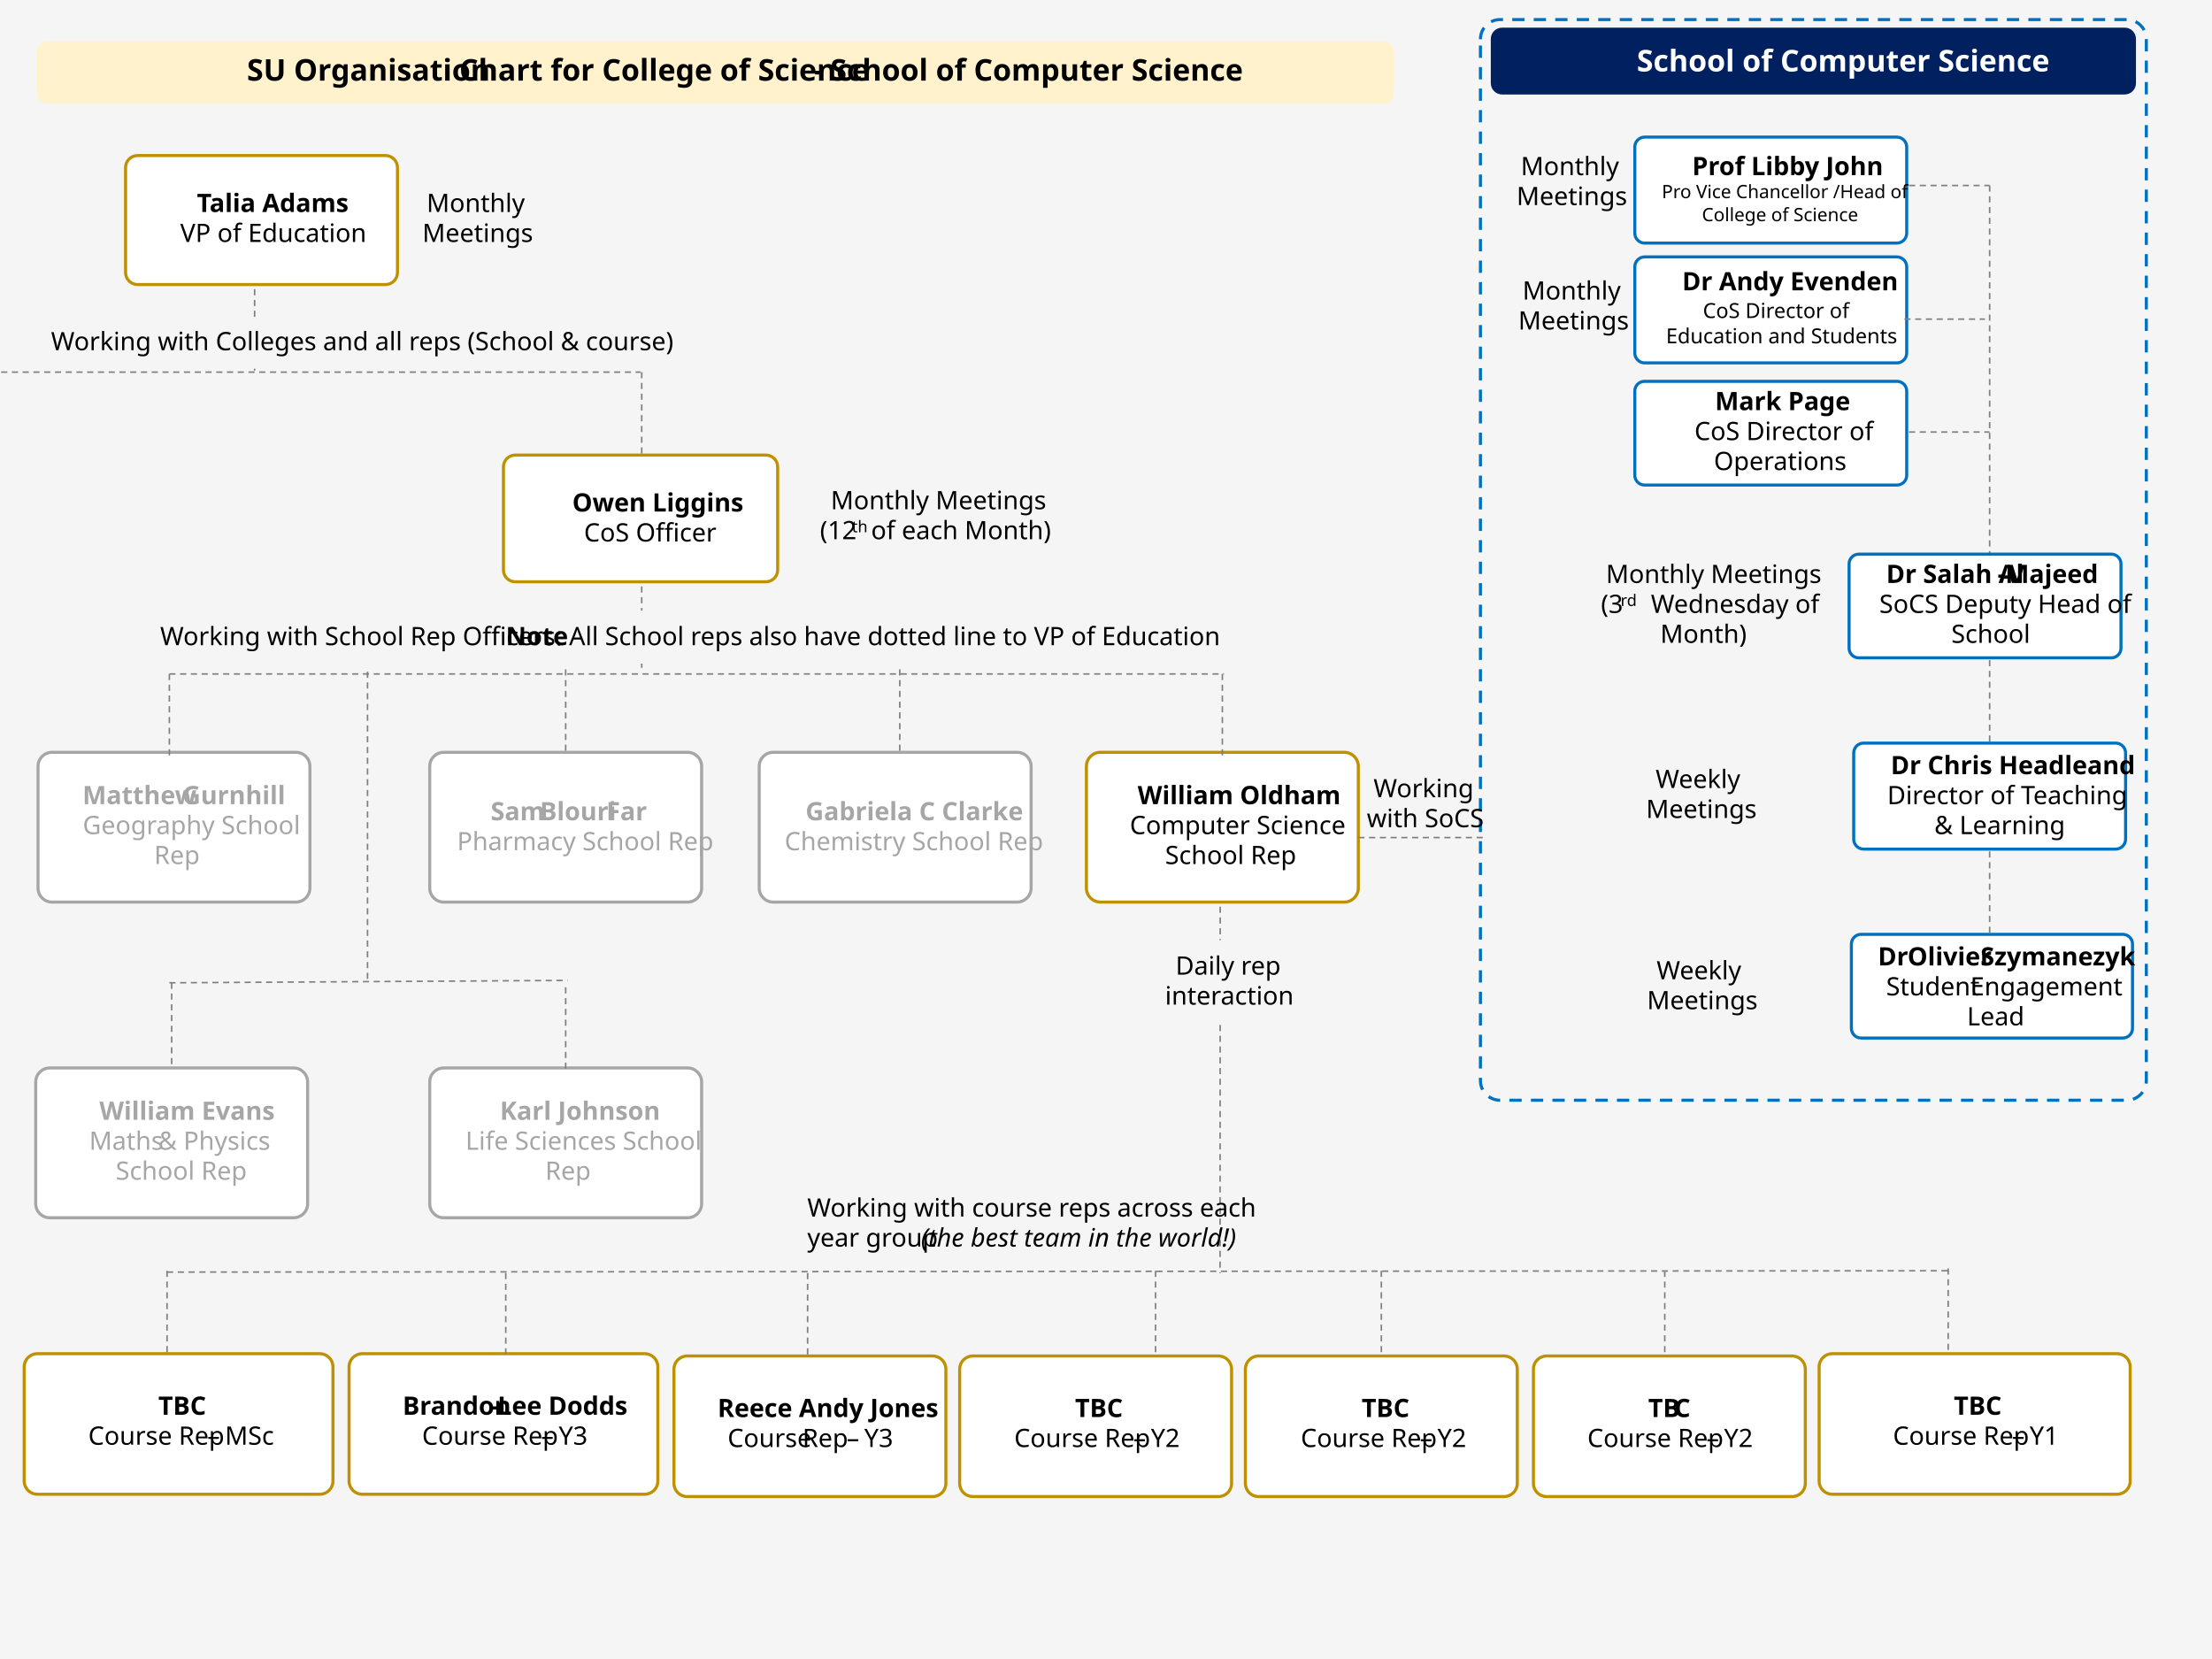
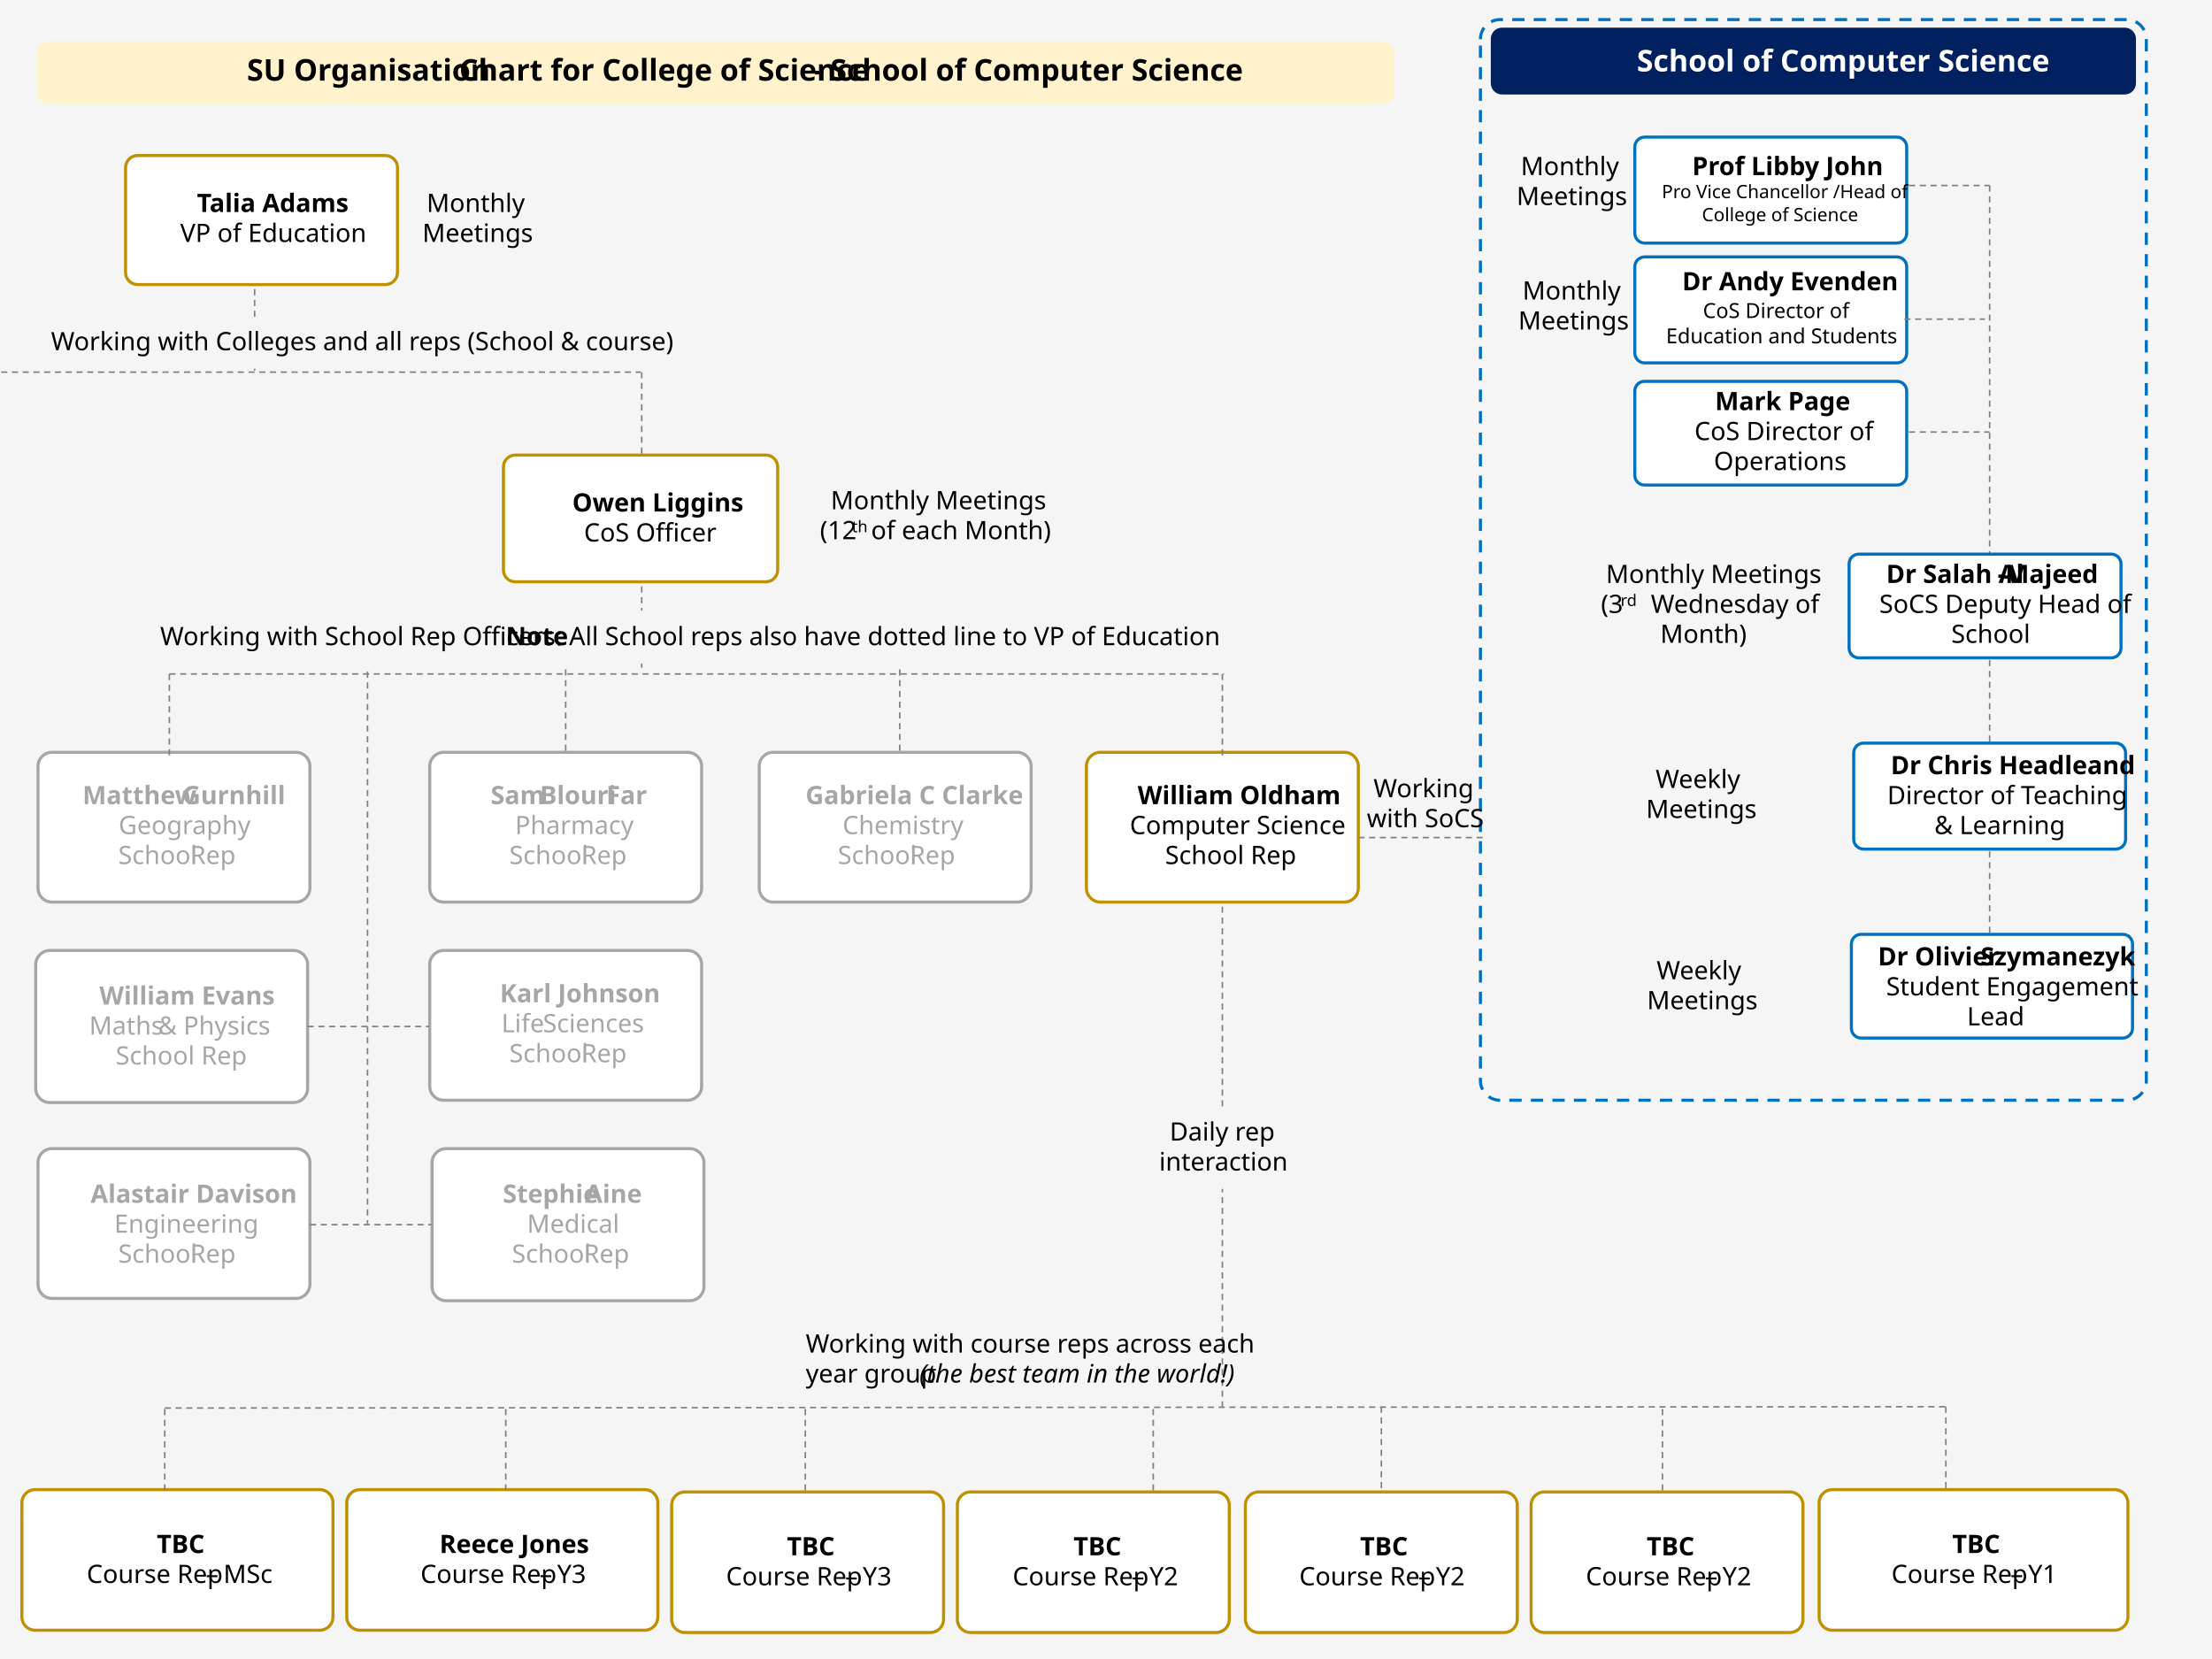
<svg xmlns="http://www.w3.org/2000/svg" width="960" height="720" overflow="hidden">
  <defs>
    <clipPath id="clip0">
      <rect x="0" y="0" width="960" height="720" />
    </clipPath>
  </defs>
  <g clip-path="url(#clip0)">
    <rect x="0" y="0" width="960" height="720" fill="#F5F5F5" />
    <path d="M54.5 72.736C54.5 69.844 56.844 67.5 59.736 67.5L167.264 67.5C170.156 67.5 172.5 69.844 172.5 72.736L172.5 118.264C172.5 121.156 170.156 123.5 167.264 123.5L59.736 123.5C56.844 123.5 54.5 121.156 54.5 118.264Z" stroke="#BF9000" stroke-width="1.333" stroke-miterlimit="8" fill="#FFFFFF" fill-rule="evenodd" />
-     <text font-family="Calibri,Calibri_MSFontService,sans-serif" font-weight="700" font-size="11" transform="translate(85.464 92)">Talia Adams<tspan font-weight="400" x="-7.247" y="13">VP of Education</tspan>
+     <text font-family="Calibri,Calibri_MSFontService,sans-serif" font-weight="700" font-size="11" transform="translate(85.464 92)">Talia Adams<tspan font-weight="400" font-size="11" x="-7.247" y="13">VP of Education</tspan>
    </text>
    <path d="M218.5 202.643C218.5 199.802 220.802 197.5 223.643 197.5L332.358 197.5C335.198 197.5 337.5 199.802 337.5 202.643L337.5 247.358C337.5 250.198 335.198 252.5 332.358 252.5L223.643 252.5C220.802 252.5 218.5 250.198 218.5 247.358Z" stroke="#BF9000" stroke-width="1.333" stroke-miterlimit="8" fill="#FFFFFF" fill-rule="evenodd" />
-     <text font-family="Calibri,Calibri_MSFontService,sans-serif" font-weight="700" font-size="11" transform="translate(248.35 222)">Owen Liggins<tspan font-weight="400" x="5.08" y="13">CoS Officer</tspan>
+     <text font-family="Calibri,Calibri_MSFontService,sans-serif" font-weight="700" font-size="11" transform="translate(248.35 222)">Owen Liggins<tspan font-weight="400" font-size="11" x="5.08" y="13">CoS Officer</tspan>
    </text>
    <path d="M471.5 332.578C471.5 329.221 474.221 326.5 477.577 326.5L583.423 326.5C586.779 326.5 589.5 329.221 589.5 332.578L589.5 385.423C589.5 388.779 586.779 391.5 583.423 391.5L477.577 391.5C474.221 391.5 471.5 388.779 471.5 385.423Z" stroke="#BF9000" stroke-width="1.333" stroke-miterlimit="8" fill="#FFFFFF" fill-rule="evenodd" />
-     <text font-family="Calibri,Calibri_MSFontService,sans-serif" font-weight="700" font-size="11" transform="translate(493.742 349)">William Oldham<tspan font-weight="400" x="-3.42" y="13">Computer Science  </tspan>
-       <tspan font-weight="400" x="11.913" y="26">School Rep</tspan>
+     <text font-family="Calibri,Calibri_MSFontService,sans-serif" font-weight="700" font-size="11" transform="translate(493.742 349)">William Oldham<tspan font-weight="400" font-size="11" x="-3.42" y="13">Computer Science  </tspan>
+       <tspan font-weight="400" font-size="11" x="11.913" y="26">School Rep</tspan>
    </text>
-     <path d="M292.5 594.204C292.5 591.054 295.054 588.5 298.204 588.5L404.797 588.5C407.947 588.5 410.5 591.054 410.5 594.204L410.5 643.797C410.5 646.947 407.947 649.5 404.797 649.5L298.204 649.5C295.054 649.5 292.5 646.947 292.5 643.797Z" stroke="#BF9000" stroke-width="1.333" stroke-miterlimit="8" fill="#FFFFFF" fill-rule="evenodd" />
-     <text font-family="Calibri,Calibri_MSFontService,sans-serif" font-weight="700" font-size="11" transform="translate(311.437 615)">Reece Andy Jones<tspan font-weight="400" x="4.333" y="13">Course </tspan>
-       <tspan font-weight="400" x="36.833" y="13">Rep </tspan>
-       <tspan font-weight="400" x="56" y="13">–</tspan>
-       <tspan font-weight="400" x="63.667" y="13">Y3</tspan>
+     <path d="M291.5 653.204C291.5 650.054 294.054 647.5 297.204 647.5L403.797 647.5C406.947 647.5 409.5 650.054 409.5 653.204L409.5 702.797C409.5 705.947 406.947 708.5 403.797 708.5L297.204 708.5C294.054 708.5 291.5 705.947 291.5 702.797Z" stroke="#BF9000" stroke-width="1.333" stroke-miterlimit="8" fill="#FFFFFF" fill-rule="evenodd" />
+     <text font-family="Calibri,Calibri_MSFontService,sans-serif" font-weight="700" font-size="11" transform="translate(341.517 675)">TBC<tspan font-weight="400" font-size="11" x="-26.413" y="13">Course Rep </tspan>
+       <tspan font-weight="400" font-size="11" x="25.253" y="13">–</tspan>
+       <tspan font-weight="400" font-size="11" x="32.92" y="13">Y3</tspan>
    </text>
-     <path d="M416.5 594.204C416.5 591.054 419.054 588.5 422.204 588.5L528.797 588.5C531.947 588.5 534.5 591.054 534.5 594.204L534.5 643.797C534.5 646.947 531.947 649.5 528.797 649.5L422.204 649.5C419.054 649.5 416.5 646.947 416.5 643.797Z" stroke="#BF9000" stroke-width="1.333" stroke-miterlimit="8" fill="#FFFFFF" fill-rule="evenodd" />
-     <text font-family="Calibri,Calibri_MSFontService,sans-serif" font-weight="700" font-size="11" transform="translate(466.562 615)">TBC<tspan font-weight="400" x="-26.413" y="13">Course Rep </tspan>
-       <tspan font-weight="400" x="25.253" y="13">–</tspan>
-       <tspan font-weight="400" x="32.92" y="13">Y2</tspan>
+     <path d="M415.5 653.204C415.5 650.054 418.054 647.5 421.204 647.5L527.797 647.5C530.947 647.5 533.5 650.054 533.5 653.204L533.5 702.797C533.5 705.947 530.947 708.5 527.797 708.5L421.204 708.5C418.054 708.5 415.5 705.947 415.5 702.797Z" stroke="#BF9000" stroke-width="1.333" stroke-miterlimit="8" fill="#FFFFFF" fill-rule="evenodd" />
+     <text font-family="Calibri,Calibri_MSFontService,sans-serif" font-weight="700" font-size="11" transform="translate(465.895 675)">TBC<tspan font-weight="400" font-size="11" x="-26.413" y="13">Course Rep </tspan>
+       <tspan font-weight="400" font-size="11" x="25.253" y="13">–</tspan>
+       <tspan font-weight="400" font-size="11" x="32.92" y="13">Y2</tspan>
    </text>
-     <path d="M540.5 594.204C540.5 591.054 543.054 588.5 546.204 588.5L652.797 588.5C655.947 588.5 658.5 591.054 658.5 594.204L658.5 643.797C658.5 646.947 655.947 649.5 652.797 649.5L546.204 649.5C543.054 649.5 540.5 646.947 540.5 643.797Z" stroke="#BF9000" stroke-width="1.333" stroke-miterlimit="8" fill="#FFFFFF" fill-rule="evenodd" />
-     <text font-family="Calibri,Calibri_MSFontService,sans-serif" font-weight="700" font-size="11" transform="translate(590.94 615)">TBC<tspan font-weight="400" x="-26.413" y="13">Course Rep </tspan>
-       <tspan font-weight="400" x="25.253" y="13">–</tspan>
-       <tspan font-weight="400" x="32.92" y="13">Y2</tspan>
+     <path d="M540.5 653.204C540.5 650.054 543.054 647.5 546.204 647.5L652.797 647.5C655.947 647.5 658.5 650.054 658.5 653.204L658.5 702.797C658.5 705.947 655.947 708.5 652.797 708.5L546.204 708.5C543.054 708.5 540.5 705.947 540.5 702.797Z" stroke="#BF9000" stroke-width="1.333" stroke-miterlimit="8" fill="#FFFFFF" fill-rule="evenodd" />
+     <text font-family="Calibri,Calibri_MSFontService,sans-serif" font-weight="700" font-size="11" transform="translate(590.273 675)">TBC<tspan font-weight="400" font-size="11" x="-26.413" y="13">Course Rep </tspan>
+       <tspan font-weight="400" font-size="11" x="25.253" y="13">–</tspan>
+       <tspan font-weight="400" font-size="11" x="32.92" y="13">Y2</tspan>
    </text>
-     <path d="M151.5 593.204C151.5 590.054 154.054 587.5 157.204 587.5L279.797 587.5C282.947 587.5 285.5 590.054 285.5 593.204L285.5 642.797C285.5 645.947 282.947 648.5 279.797 648.5L157.204 648.5C154.054 648.5 151.5 645.947 151.5 642.797Z" stroke="#BF9000" stroke-width="1.333" stroke-miterlimit="8" fill="#FFFFFF" fill-rule="evenodd" />
-     <text font-family="Calibri,Calibri_MSFontService,sans-serif" font-weight="700" font-size="11" transform="translate(174.734 614)">Brandon<tspan x="37.833" y="0">-</tspan>
-       <tspan x="41.167" y="0">Lee Dodds</tspan>
-       <tspan font-weight="400" x="8.413" y="13">Course Rep </tspan>
-       <tspan font-weight="400" x="60.08" y="13">–</tspan>
-       <tspan font-weight="400" x="67.747" y="13">Y3</tspan>
+     <path d="M150.5 652.204C150.5 649.054 153.054 646.5 156.204 646.5L279.797 646.5C282.946 646.5 285.5 649.054 285.5 652.204L285.5 701.797C285.5 704.946 282.946 707.5 279.797 707.5L156.204 707.5C153.054 707.5 150.5 704.946 150.5 701.797Z" stroke="#BF9000" stroke-width="1.333" stroke-miterlimit="8" fill="#FFFFFF" fill-rule="evenodd" />
+     <text font-family="Calibri,Calibri_MSFontService,sans-serif" font-weight="700" font-size="11" transform="translate(190.737 674)">Reece Jones<tspan font-weight="400" font-size="11" x="-8.253" y="13">Course Rep </tspan>
+       <tspan font-weight="400" font-size="11" x="43.413" y="13">–</tspan>
+       <tspan font-weight="400" font-size="11" x="51.08" y="13">Y3</tspan>
    </text>
-     <path d="M665.5 594.204C665.5 591.054 668.054 588.5 671.204 588.5L777.797 588.5C780.947 588.5 783.5 591.054 783.5 594.204L783.5 643.797C783.5 646.947 780.947 649.5 777.797 649.5L671.204 649.5C668.054 649.5 665.5 646.947 665.5 643.797Z" stroke="#BF9000" stroke-width="1.333" stroke-miterlimit="8" fill="#FFFFFF" fill-rule="evenodd" />
-     <text font-family="Calibri,Calibri_MSFontService,sans-serif" font-weight="700" font-size="11" transform="translate(715.318 615)">TB<tspan x="11.333" y="0">C</tspan>
-       <tspan font-weight="400" x="-26.413" y="13">Course Rep </tspan>
-       <tspan font-weight="400" x="25.253" y="13">–</tspan>
-       <tspan font-weight="400" x="32.92" y="13">Y2</tspan>
+     <path d="M664.5 653.204C664.5 650.054 667.054 647.5 670.204 647.5L776.797 647.5C779.947 647.5 782.5 650.054 782.5 653.204L782.5 702.797C782.5 705.947 779.947 708.5 776.797 708.5L670.204 708.5C667.054 708.5 664.5 705.947 664.5 702.797Z" stroke="#BF9000" stroke-width="1.333" stroke-miterlimit="8" fill="#FFFFFF" fill-rule="evenodd" />
+     <text font-family="Calibri,Calibri_MSFontService,sans-serif" font-weight="700" font-size="11" transform="translate(714.651 675)">TBC<tspan font-weight="400" font-size="11" x="-26.413" y="13">Course Rep </tspan>
+       <tspan font-weight="400" font-size="11" x="25.253" y="13">–</tspan>
+       <tspan font-weight="400" font-size="11" x="32.92" y="13">Y2</tspan>
    </text>
    <path d="M804.5 326.801C804.5 324.426 806.426 322.5 808.801 322.5L918.199 322.5C920.574 322.5 922.5 324.426 922.5 326.801L922.5 364.199C922.5 366.574 920.574 368.5 918.199 368.5L808.801 368.5C806.426 368.5 804.5 366.574 804.5 364.199Z" stroke="#0070C0" stroke-width="1.333" stroke-miterlimit="8" fill="#FFFFFF" fill-rule="evenodd" />
-     <text font-family="Calibri,Calibri_MSFontService,sans-serif" font-weight="700" font-size="11" transform="translate(820.562 336)">Dr Chris Headleand<tspan font-weight="400" x="-1.5" y="13">Director of Teaching </tspan>
-       <tspan font-weight="400" x="18.913" y="26">&amp; Learning</tspan>
+     <text font-family="Calibri,Calibri_MSFontService,sans-serif" font-weight="700" font-size="11" transform="translate(820.562 336)">Dr Chris Headleand<tspan font-weight="400" font-size="11" x="-1.5" y="13">Director of Teaching </tspan>
+       <tspan font-weight="400" font-size="11" x="18.913" y="26">&amp; Learning</tspan>
    </text>
    <path d="M803.5 409.707C803.5 407.384 805.384 405.5 807.707 405.5L921.293 405.5C923.616 405.5 925.5 407.384 925.5 409.707L925.5 446.293C925.5 448.616 923.616 450.5 921.293 450.5L807.707 450.5C805.384 450.5 803.5 448.616 803.5 446.293Z" stroke="#0070C0" stroke-width="1.333" stroke-miterlimit="8" fill="#FFFFFF" fill-rule="evenodd" />
-     <text font-family="Calibri,Calibri_MSFontService,sans-serif" font-weight="700" font-size="11" transform="translate(814.999 419)">Dr <tspan x="12.833" y="0">Olivier </tspan>
-       <tspan x="44.5" y="0">Szymanezyk</tspan>
-       <tspan font-weight="400" x="3.587" y="13">Student </tspan>
-       <tspan font-weight="400" x="40.087" y="13">Engagement </tspan>
-       <tspan font-weight="400" x="38.667" y="26">Lead</tspan>
+     <text font-family="Calibri,Calibri_MSFontService,sans-serif" font-weight="700" font-size="11" transform="translate(814.999 419)">Dr Olivier <tspan font-size="11" x="44.5" y="0">Szymanezyk</tspan>
+       <tspan font-weight="400" font-size="11" x="3.587" y="13">Student Engagement </tspan>
+       <tspan font-weight="400" font-size="11" x="38.667" y="26">Lead</tspan>
    </text>
    <path d="M642.5 17.023C642.5 12.316 646.316 8.5 651.023 8.5L922.978 8.5C927.684 8.5 931.5 12.316 931.5 17.023L931.5 468.978C931.5 473.684 927.684 477.5 922.978 477.5L651.023 477.5C646.316 477.5 642.5 473.684 642.5 468.978Z" stroke="#0070C0" stroke-width="1.333" stroke-miterlimit="8" stroke-dasharray="5.333 4" fill="none" fill-rule="evenodd" />
-     <path d="M0 0 773.554 0.585" stroke="#7F7F7F" stroke-width="0.667" stroke-miterlimit="8" stroke-dasharray="2.667 2" fill="none" fill-rule="evenodd" transform="matrix(1 0 0 -1 72.5001 552.085)" />
-     <path d="M0 0 0 37.241" stroke="#7F7F7F" stroke-width="0.667" stroke-miterlimit="8" stroke-dasharray="2.667 2" fill="none" fill-rule="evenodd" transform="matrix(-1 -8.74228e-08 -8.74228e-08 1 219.5 552.5)" />
-     <path d="M350.5 552.5 350.5 589.741" stroke="#7F7F7F" stroke-width="0.667" stroke-miterlimit="8" stroke-dasharray="2.667 2" fill="none" fill-rule="evenodd" />
-     <path d="M0 0 0.062 159.02" stroke="#7F7F7F" stroke-width="0.667" stroke-miterlimit="8" stroke-dasharray="2.667 2" fill="none" fill-rule="evenodd" transform="matrix(-1 -8.74228e-08 -8.74228e-08 1 529.562 393.5)" />
-     <path d="M722.5 551.5 722.5 588.741" stroke="#7F7F7F" stroke-width="0.667" stroke-miterlimit="8" stroke-dasharray="2.667 2" fill="none" fill-rule="evenodd" />
-     <path d="M845.5 550.5 845.5 587.741" stroke="#7F7F7F" stroke-width="0.667" stroke-miterlimit="8" stroke-dasharray="2.667 2" fill="none" fill-rule="evenodd" />
+     <path d="M0 0 773.554 0.585" stroke="#7F7F7F" stroke-width="0.667" stroke-miterlimit="8" stroke-dasharray="2.667 2" fill="none" fill-rule="evenodd" transform="matrix(1 0 0 -1 71.5001 611.085)" />
+     <path d="M0 0 0 37.241" stroke="#7F7F7F" stroke-width="0.667" stroke-miterlimit="8" stroke-dasharray="2.667 2" fill="none" fill-rule="evenodd" transform="matrix(-1 0 0 1 219.5 611.5)" />
+     <path d="M349.5 611.5 349.5 648.741" stroke="#7F7F7F" stroke-width="0.667" stroke-miterlimit="8" stroke-dasharray="2.667 2" fill="none" fill-rule="evenodd" />
+     <path d="M0 0 0 219.306" stroke="#7F7F7F" stroke-width="0.667" stroke-miterlimit="8" stroke-dasharray="2.667 2" fill="none" fill-rule="evenodd" transform="matrix(-1 0 0 1 530.5 393.5)" />
+     <path d="M721.5 611.5 721.5 648.741" stroke="#7F7F7F" stroke-width="0.667" stroke-miterlimit="8" stroke-dasharray="2.667 2" fill="none" fill-rule="evenodd" />
+     <path d="M844.5 610.5 844.5 647.741" stroke="#7F7F7F" stroke-width="0.667" stroke-miterlimit="8" stroke-dasharray="2.667 2" fill="none" fill-rule="evenodd" />
    <path d="M278.5 254.5 278.5 291.741" stroke="#7F7F7F" stroke-width="0.667" stroke-miterlimit="8" stroke-dasharray="2.667 2" fill="none" fill-rule="evenodd" />
    <path d="M73.5 292.5 531.225 292.5" stroke="#7F7F7F" stroke-width="0.667" stroke-miterlimit="8" stroke-dasharray="2.667 2" fill="none" fill-rule="evenodd" />
    <path d="M530.5 292.5 530.5 329.741" stroke="#7F7F7F" stroke-width="0.667" stroke-miterlimit="8" stroke-dasharray="2.667 2" fill="none" fill-rule="evenodd" />
    <path d="M863.5 286.5 863.5 323.741" stroke="#7F7F7F" stroke-width="0.667" stroke-miterlimit="8" stroke-dasharray="2.667 2" fill="none" fill-rule="evenodd" />
    <path d="M863.5 369.5 863.5 406.741" stroke="#7F7F7F" stroke-width="0.667" stroke-miterlimit="8" stroke-dasharray="2.667 2" fill="none" fill-rule="evenodd" />
    <path d="M0.5 161.5 278.017 161.5" stroke="#7F7F7F" stroke-width="0.667" stroke-miterlimit="8" stroke-dasharray="2.667 2" fill="none" fill-rule="evenodd" />
    <path d="M278.5 161.5 278.5 198.741" stroke="#7F7F7F" stroke-width="0.667" stroke-miterlimit="8" stroke-dasharray="2.667 2" fill="none" fill-rule="evenodd" />
    <path d="M110.5 125.5 110.5 162.741" stroke="#7F7F7F" stroke-width="0.667" stroke-miterlimit="8" stroke-dasharray="2.667 2" fill="none" fill-rule="evenodd" />
    <path d="M186.5 332.578C186.5 329.221 189.221 326.5 192.577 326.5L298.423 326.5C301.779 326.5 304.5 329.221 304.5 332.578L304.5 385.423C304.5 388.779 301.779 391.5 298.423 391.5L192.577 391.5C189.221 391.5 186.5 388.779 186.5 385.423Z" stroke="#A6A6A6" stroke-width="1.333" stroke-miterlimit="8" fill="#FFFFFF" fill-rule="evenodd" />
-     <text fill="#A6A6A6" font-family="Calibri,Calibri_MSFontService,sans-serif" font-weight="700" font-size="11" transform="translate(212.954 356)">Sam <tspan x="21.333" y="0">Blouri</tspan>
-       <tspan x="50.167" y="0">Far</tspan>
-       <tspan font-weight="400" x="-14.587" y="13">Pharmacy School Rep</tspan>
+     <text fill="#A6A6A6" font-family="Calibri,Calibri_MSFontService,sans-serif" font-weight="700" font-size="11" transform="translate(212.951 349)">Sam <tspan font-size="11" x="21.333" y="0">Blouri</tspan>
+       <tspan font-size="11" x="50.167" y="0">Far</tspan>
+       <tspan font-weight="400" font-size="11" x="10.58" y="13">Pharmacy </tspan>
+       <tspan font-weight="400" font-size="11" x="8.08" y="26">School </tspan>
+       <tspan font-weight="400" font-size="11" x="39.247" y="26">Rep</tspan>
    </text>
    <path d="M16.5 332.578C16.5 329.221 19.221 326.5 22.578 326.5L128.423 326.5C131.779 326.5 134.5 329.221 134.5 332.578L134.5 385.423C134.5 388.779 131.779 391.5 128.423 391.5L22.578 391.5C19.221 391.5 16.5 388.779 16.5 385.423Z" stroke="#A6A6A6" stroke-width="1.333" stroke-miterlimit="8" fill="#FFFFFF" fill-rule="evenodd" />
-     <text fill="#A6A6A6" font-family="Calibri,Calibri_MSFontService,sans-serif" font-weight="700" font-size="11" transform="translate(35.8108 349)">Matthew <tspan x="43.333" y="0">Gurnhill</tspan>
-       <tspan font-weight="400" x="0.087" y="13">Geography School </tspan>
-       <tspan font-weight="400" x="31.087" y="26">Rep</tspan>
+     <text fill="#A6A6A6" font-family="Calibri,Calibri_MSFontService,sans-serif" font-weight="700" font-size="11" transform="translate(35.8108 349)">Matthew <tspan font-size="11" x="43.333" y="0">Gurnhill</tspan>
+       <tspan font-weight="400" font-size="11" x="15.667" y="13">Geography </tspan>
+       <tspan font-weight="400" font-size="11" x="15.5" y="26">School </tspan>
+       <tspan font-weight="400" font-size="11" x="46.667" y="26">Rep</tspan>
    </text>
-     <path d="M186.5 469.578C186.5 466.221 189.221 463.5 192.577 463.5L298.423 463.5C301.779 463.5 304.5 466.221 304.5 469.578L304.5 522.423C304.5 525.779 301.779 528.5 298.423 528.5L192.577 528.5C189.221 528.5 186.5 525.779 186.5 522.423Z" stroke="#A6A6A6" stroke-width="1.333" stroke-miterlimit="8" fill="#FFFFFF" fill-rule="evenodd" />
-     <text fill="#A6A6A6" font-family="Calibri,Calibri_MSFontService,sans-serif" font-weight="700" font-size="11" transform="translate(216.954 486)">Karl Johnson<tspan font-weight="400" x="-14.92" y="13">Life Sciences School </tspan>
-       <tspan font-weight="400" x="19.667" y="26">Rep</tspan>
+     <path d="M186.5 418.578C186.5 415.221 189.221 412.5 192.577 412.5L298.423 412.5C301.779 412.5 304.5 415.221 304.5 418.578L304.5 471.423C304.5 474.779 301.779 477.5 298.423 477.5L192.577 477.5C189.221 477.5 186.5 474.779 186.5 471.423Z" stroke="#A6A6A6" stroke-width="1.333" stroke-miterlimit="8" fill="#FFFFFF" fill-rule="evenodd" />
+     <text fill="#A6A6A6" font-family="Calibri,Calibri_MSFontService,sans-serif" font-weight="700" font-size="11" transform="translate(216.951 435)">Karl Johnson<tspan font-weight="400" font-size="11" x="0.667" y="13">Life </tspan>
+       <tspan font-weight="400" font-size="11" x="18.667" y="13">Sciences</tspan>
+       <tspan font-weight="400" font-size="11" x="4.08" y="26">School </tspan>
+       <tspan font-weight="400" font-size="11" x="35.247" y="26">Rep</tspan>
    </text>
-     <path d="M15.5 469.578C15.5 466.221 18.221 463.5 21.578 463.5L127.423 463.5C130.779 463.5 133.5 466.221 133.5 469.578L133.5 522.423C133.5 525.779 130.779 528.5 127.423 528.5L21.578 528.5C18.221 528.5 15.5 525.779 15.5 522.423Z" stroke="#A6A6A6" stroke-width="1.333" stroke-miterlimit="8" fill="#FFFFFF" fill-rule="evenodd" />
-     <text fill="#A6A6A6" font-family="Calibri,Calibri_MSFontService,sans-serif" font-weight="700" font-size="11" transform="translate(43.1273 486)">William Evans<tspan font-weight="400" x="-4.42" y="13">Maths</tspan>
-       <tspan font-weight="400" x="25.58" y="13">&amp; Physics </tspan>
-       <tspan font-weight="400" x="7.08" y="26">School Rep</tspan>
+     <path d="M15.5 418.671C15.5 415.263 18.263 412.5 21.671 412.5L127.329 412.5C130.737 412.5 133.5 415.263 133.5 418.671L133.5 472.329C133.5 475.737 130.737 478.5 127.329 478.5L21.671 478.5C18.263 478.5 15.5 475.737 15.5 472.329Z" stroke="#A6A6A6" stroke-width="1.333" stroke-miterlimit="8" fill="#FFFFFF" fill-rule="evenodd" />
+     <text fill="#A6A6A6" font-family="Calibri,Calibri_MSFontService,sans-serif" font-weight="700" font-size="11" transform="translate(43.1273 436)">William Evans<tspan font-weight="400" font-size="11" x="-4.42" y="13">Maths</tspan>
+       <tspan font-weight="400" font-size="11" x="25.58" y="13">&amp; Physics </tspan>
+       <tspan font-weight="400" font-size="11" x="7.08" y="26">School Rep</tspan>
    </text>
    <path d="M329.5 332.578C329.5 329.221 332.221 326.5 335.577 326.5L441.423 326.5C444.779 326.5 447.5 329.221 447.5 332.578L447.5 385.423C447.5 388.779 444.779 391.5 441.423 391.5L335.577 391.5C332.221 391.5 329.5 388.779 329.5 385.423Z" stroke="#A6A6A6" stroke-width="1.333" stroke-miterlimit="8" fill="#FFFFFF" fill-rule="evenodd" />
-     <text fill="#A6A6A6" font-family="Calibri,Calibri_MSFontService,sans-serif" font-weight="700" font-size="11" transform="translate(349.583 356)">Gabriela C Clarke<tspan font-weight="400" x="-9.08" y="13">Chemistry School Rep</tspan>
+     <text fill="#A6A6A6" font-family="Calibri,Calibri_MSFontService,sans-serif" font-weight="700" font-size="11" transform="translate(349.586 349)">Gabriela C Clarke<tspan font-weight="400" font-size="11" x="16.087" y="13">Chemistry </tspan>
+       <tspan font-weight="400" font-size="11" x="14" y="26">School </tspan>
+       <tspan font-weight="400" font-size="11" x="45.167" y="26">Rep</tspan>
    </text>
    <path d="M245.5 290.5 245.5 327.741" stroke="#7F7F7F" stroke-width="0.667" stroke-miterlimit="8" stroke-dasharray="2.667 2" fill="none" fill-rule="evenodd" />
    <path d="M390.5 290.5 390.5 327.741" stroke="#7F7F7F" stroke-width="0.667" stroke-miterlimit="8" stroke-dasharray="2.667 2" fill="none" fill-rule="evenodd" />
    <path d="M73.5 292.5 73.5 329.741" stroke="#7F7F7F" stroke-width="0.667" stroke-miterlimit="8" stroke-dasharray="2.667 2" fill="none" fill-rule="evenodd" />
-     <path d="M159.5 291.5 159.5 426.329" stroke="#7F7F7F" stroke-width="0.667" stroke-miterlimit="8" stroke-dasharray="2.667 2" fill="none" fill-rule="evenodd" />
-     <path d="M0 0 172.828 1.031" stroke="#7F7F7F" stroke-width="0.667" stroke-miterlimit="8" stroke-dasharray="2.667 2" fill="none" fill-rule="evenodd" transform="matrix(1 0 0 -1 73.5001 426.531)" />
-     <path d="M74.5 426.5 74.5 463.741" stroke="#7F7F7F" stroke-width="0.667" stroke-miterlimit="8" stroke-dasharray="2.667 2" fill="none" fill-rule="evenodd" />
-     <path d="M245.5 428.5 245.5 465.741" stroke="#7F7F7F" stroke-width="0.667" stroke-miterlimit="8" stroke-dasharray="2.667 2" fill="none" fill-rule="evenodd" />
+     <path d="M159.5 291.5 159.5 531.176" stroke="#7F7F7F" stroke-width="0.667" stroke-miterlimit="8" stroke-dasharray="2.667 2" fill="none" fill-rule="evenodd" />
+     <path d="M0 0 52.758 0.001" stroke="#7F7F7F" stroke-width="0.667" stroke-miterlimit="8" stroke-dasharray="2.667 2" fill="none" fill-rule="evenodd" transform="matrix(1 0 0 -1 133.5 445.502)" />
    <path d="M647 16.885C647 14.187 649.187 12 651.885 12L922.115 12C924.813 12 927 14.187 927 16.885L927 36.115C927 38.813 924.813 41 922.115 41L651.885 41C649.187 41 647 38.813 647 36.115Z" fill="#002060" fill-rule="evenodd" />
    <text fill="#FFFFFF" font-family="Calibri,Calibri_MSFontService,sans-serif" font-weight="700" font-size="13" transform="translate(710.352 31)">School of Computer Science</text>
    <path d="M16 22.548C16 20.036 18.036 18 20.548 18L600.452 18C602.964 18 605 20.036 605 22.548L605 40.452C605 42.964 602.964 45 600.452 45L20.548 45C18.036 45 16 42.964 16 40.452Z" fill="#FFF2CC" fill-rule="evenodd" />
-     <text font-family="Calibri,Calibri_MSFontService,sans-serif" font-weight="700" font-size="13" transform="translate(107.149 35)">SU Organisation<tspan x="92.167" y="0">Chart for College of Science </tspan>
-       <tspan x="246.167" y="0">-</tspan>
-       <tspan x="253.167" y="0">School of Computer Science</tspan>
+     <text font-family="Calibri,Calibri_MSFontService,sans-serif" font-weight="700" font-size="13" transform="translate(107.149 35)">SU Organisation<tspan font-size="13" x="92.167" y="0">Chart for College of Science </tspan>
+       <tspan font-size="13" x="246.167" y="0">-</tspan>
+       <tspan font-size="13" x="253.167" y="0">School of Computer Science</tspan>
    </text>
    <path d="M589.5 363.5 644.128 363.5" stroke="#7F7F7F" stroke-width="0.667" stroke-miterlimit="8" stroke-dasharray="2.667 2" fill="none" fill-rule="evenodd" />
-     <text font-family="Calibri,Calibri_MSFontService,sans-serif" font-weight="400" font-size="11" transform="translate(596.101 346)">Working <tspan x="-2.913" y="13">with SoCS</tspan>
-       <tspan x="-245.736" y="182">Working with course reps across each </tspan>
-       <tspan x="-245.736" y="195">year group </tspan>
-       <tspan font-style="italic" x="-196.402" y="195">(the best team in the world!)</tspan>
+     <text font-family="Calibri,Calibri_MSFontService,sans-serif" font-weight="400" font-size="11" transform="translate(596.101 346)">Working <tspan font-size="11" x="-2.913" y="13">with SoCS</tspan>
+       <tspan font-size="11" x="-246.402" y="241">Working with course reps across each </tspan>
+       <tspan font-size="11" x="-246.402" y="254">year group </tspan>
+       <tspan font-style="italic" font-size="11" x="-197.069" y="254">(the best team in the world!)</tspan>
    </text>
    <rect x="60" y="265" width="435" height="23" fill="#F5F5F5" />
-     <text font-family="Calibri,Calibri_MSFontService,sans-serif" font-weight="400" font-size="11" transform="translate(69.5171 280)">Working with School Rep Officers. <tspan font-weight="700" x="150" y="0">Note</tspan>
-       <tspan x="171.667" y="0">: All School reps also have dotted line to VP of Education</tspan>
+     <text font-family="Calibri,Calibri_MSFontService,sans-serif" font-weight="400" font-size="11" transform="translate(69.5171 280)">Working with School Rep Officers. <tspan font-weight="700" font-size="11" x="150" y="0">Note</tspan>
+       <tspan font-size="11" x="171.667" y="0">: All School reps also have dotted line to VP of Education</tspan>
    </text>
    <rect x="13" y="138" width="250" height="22" fill="#F5F5F5" />
-     <text font-family="Calibri,Calibri_MSFontService,sans-serif" font-weight="400" font-size="11" transform="translate(22.1323 152)">Working with Colleges and all reps (School &amp; course)<tspan x="696.412" y="190">Weekly </tspan>
-       <tspan x="692.246" y="203">Meetings</tspan>
-       <tspan x="674.834" y="101">Monthly Meetings </tspan>
-       <tspan x="672.668" y="114">(3</tspan>
+     <text font-family="Calibri,Calibri_MSFontService,sans-serif" font-weight="400" font-size="11" transform="translate(22.1323 152)">Working with Colleges and all reps (School &amp; course)<tspan font-size="11" x="696.412" y="190">Weekly </tspan>
+       <tspan font-size="11" x="692.246" y="203">Meetings</tspan>
+       <tspan font-size="11" x="674.834" y="101">Monthly Meetings </tspan>
+       <tspan font-size="11" x="672.668" y="114">(3</tspan>
      <tspan font-size="7" x="681.168" y="111">rd</tspan>
-       <tspan x="694.334" y="114">Wednesday of </tspan>
-       <tspan x="698.421" y="127">Month)</tspan>
-       <tspan x="338.397" y="69">Monthly Meetings </tspan>
-       <tspan x="333.73" y="82">(12</tspan>
+       <tspan font-size="11" x="694.334" y="114">Wednesday of </tspan>
+       <tspan font-size="11" x="698.421" y="127">Month)</tspan>
+       <tspan font-size="11" x="338.397" y="69">Monthly Meetings </tspan>
+       <tspan font-size="11" x="333.73" y="82">(12</tspan>
      <tspan font-size="7" x="347.563" y="79">th</tspan>
-       <tspan x="355.897" y="82">of each Month)</tspan>
+       <tspan font-size="11" x="355.897" y="82">of each Month)</tspan>
    </text>
-     <rect x="488" y="408" width="83" height="35" fill="#F5F5F5" />
-     <text font-family="Calibri,Calibri_MSFontService,sans-serif" font-weight="400" font-size="11" transform="translate(510.198 423)">Daily rep <tspan x="-4.58" y="13">interaction </tspan>
+     <rect x="485" y="481" width="84" height="35" fill="#F5F5F5" />
+     <text font-family="Calibri,Calibri_MSFontService,sans-serif" font-weight="400" font-size="11" transform="translate(507.63 495)">Daily rep <tspan font-size="11" x="-4.58" y="13">interaction </tspan>
    </text>
    <path d="M863.5 80.5 863.5 240.952" stroke="#7F7F7F" stroke-width="0.667" stroke-miterlimit="8" stroke-dasharray="2.667 2" fill="none" fill-rule="evenodd" />
    <path d="M709.5 63.801C709.5 61.426 711.426 59.5 713.801 59.5L823.199 59.5C825.574 59.5 827.5 61.426 827.5 63.801L827.5 101.199C827.5 103.574 825.574 105.5 823.199 105.5L713.801 105.5C711.426 105.5 709.5 103.574 709.5 101.199Z" stroke="#0070C0" stroke-width="1.333" stroke-miterlimit="8" fill="#FFFFFF" fill-rule="evenodd" />
    <text font-family="Calibri,Calibri_MSFontService,sans-serif" font-weight="700" font-size="11" transform="translate(734.378 76)">Prof Libby John<tspan font-weight="400" font-size="8" x="-13.167" y="10">Pro Vice Chancellor /Head of </tspan>
      <tspan font-weight="400" font-size="8" x="4.253" y="20">College of Science</tspan>
    </text>
    <path d="M828.5 80.5 863.464 80.5" stroke="#7F7F7F" stroke-width="0.667" stroke-miterlimit="8" stroke-dasharray="2.667 2" fill="none" fill-rule="evenodd" />
-     <text font-family="Calibri,Calibri_MSFontService,sans-serif" font-weight="400" font-size="11" transform="translate(660.01 76)">Monthly <tspan x="-1.833" y="13">Meetings</tspan>
+     <text font-family="Calibri,Calibri_MSFontService,sans-serif" font-weight="400" font-size="11" transform="translate(660.01 76)">Monthly <tspan font-size="11" x="-1.833" y="13">Meetings</tspan>
    </text>
    <path d="M709.5 115.801C709.5 113.426 711.426 111.5 713.801 111.5L823.199 111.5C825.574 111.5 827.5 113.426 827.5 115.801L827.5 153.199C827.5 155.574 825.574 157.5 823.199 157.5L713.801 157.5C711.426 157.5 709.5 155.574 709.5 153.199Z" stroke="#0070C0" stroke-width="1.333" stroke-miterlimit="8" fill="#FFFFFF" fill-rule="evenodd" />
    <text font-family="Calibri,Calibri_MSFontService,sans-serif" font-weight="700" font-size="11" transform="translate(730.045 126)">Dr Andy Evenden<tspan font-weight="400" font-size="9" x="9" y="12">CoS Director of </tspan>
      <tspan font-weight="400" font-size="9" x="-7" y="23">Education and Students</tspan>
    </text>
    <path d="M709.5 169.707C709.5 167.384 711.384 165.5 713.707 165.5L823.293 165.5C825.616 165.5 827.5 167.384 827.5 169.707L827.5 206.293C827.5 208.616 825.616 210.5 823.293 210.5L713.707 210.5C711.384 210.5 709.5 208.616 709.5 206.293Z" stroke="#0070C0" stroke-width="1.333" stroke-miterlimit="8" fill="#FFFFFF" fill-rule="evenodd" />
-     <text font-family="Calibri,Calibri_MSFontService,sans-serif" font-weight="700" font-size="11" transform="translate(744.298 178)">Mark Page<tspan font-weight="400" x="-8.92" y="13">CoS Director of </tspan>
-       <tspan font-weight="400" x="-0.5" y="26">Operations</tspan>
+     <text font-family="Calibri,Calibri_MSFontService,sans-serif" font-weight="700" font-size="11" transform="translate(744.298 178)">Mark Page<tspan font-weight="400" font-size="11" x="-8.92" y="13">CoS Director of </tspan>
+       <tspan font-weight="400" font-size="11" x="-0.5" y="26">Operations</tspan>
    </text>
    <path d="M826.5 138.5 861.464 138.5" stroke="#7F7F7F" stroke-width="0.667" stroke-miterlimit="8" stroke-dasharray="2.667 2" fill="none" fill-rule="evenodd" />
    <path d="M828.5 187.5 863.464 187.5" stroke="#7F7F7F" stroke-width="0.667" stroke-miterlimit="8" stroke-dasharray="2.667 2" fill="none" fill-rule="evenodd" />
-     <path d="M10.5 593.204C10.5 590.054 13.054 587.5 16.204 587.5L138.797 587.5C141.947 587.5 144.5 590.054 144.5 593.204L144.5 642.797C144.5 645.947 141.947 648.5 138.797 648.5L16.204 648.5C13.054 648.5 10.5 645.947 10.5 642.797Z" stroke="#BF9000" stroke-width="1.333" stroke-miterlimit="8" fill="#FFFFFF" fill-rule="evenodd" />
-     <text font-family="Calibri,Calibri_MSFontService,sans-serif" font-weight="700" font-size="11" transform="translate(68.7097 614)">TBC<tspan font-weight="400" x="-30.42" y="13">Course Rep </tspan>
-       <tspan font-weight="400" x="21.247" y="13">–</tspan>
-       <tspan font-weight="400" x="28.913" y="13">MSc</tspan>
-       <tspan font-weight="400" x="592.046" y="-484">Monthly </tspan>
-       <tspan font-weight="400" x="590.212" y="-471">Meetings</tspan>
+     <path d="M9.5 652.204C9.5 649.054 12.054 646.5 15.204 646.5L138.797 646.5C141.946 646.5 144.5 649.054 144.5 652.204L144.5 701.797C144.5 704.946 141.946 707.5 138.797 707.5L15.204 707.5C12.054 707.5 9.5 704.946 9.5 701.797Z" stroke="#BF9000" stroke-width="1.333" stroke-miterlimit="8" fill="#FFFFFF" fill-rule="evenodd" />
+     <text font-family="Calibri,Calibri_MSFontService,sans-serif" font-weight="700" font-size="11" transform="translate(68.043 674)">TBC<tspan font-weight="400" font-size="11" x="-30.42" y="13">Course Rep </tspan>
+       <tspan font-weight="400" font-size="11" x="21.247" y="13">–</tspan>
+       <tspan font-weight="400" font-size="11" x="28.913" y="13">MSc</tspan>
+       <tspan font-weight="400" font-size="11" x="592.712" y="-544">Monthly </tspan>
+       <tspan font-weight="400" font-size="11" x="590.879" y="-531">Meetings</tspan>
    </text>
-     <path d="M789.5 593.204C789.5 590.054 792.054 587.5 795.204 587.5L918.797 587.5C921.947 587.5 924.5 590.054 924.5 593.204L924.5 642.797C924.5 645.946 921.947 648.5 918.797 648.5L795.204 648.5C792.054 648.5 789.5 645.946 789.5 642.797Z" stroke="#BF9000" stroke-width="1.333" stroke-miterlimit="8" fill="#FFFFFF" fill-rule="evenodd" />
-     <text font-family="Calibri,Calibri_MSFontService,sans-serif" font-weight="700" font-size="11" transform="translate(847.95 614)">TBC<tspan font-weight="400" x="-26.42" y="13">Course Rep </tspan>
-       <tspan font-weight="400" x="25.247" y="13">–</tspan>
-       <tspan font-weight="400" x="32.913" y="13">Y1</tspan>
+     <path d="M789.5 652.204C789.5 649.054 792.054 646.5 795.204 646.5L917.797 646.5C920.947 646.5 923.5 649.054 923.5 652.204L923.5 701.797C923.5 704.947 920.947 707.5 917.797 707.5L795.204 707.5C792.054 707.5 789.5 704.947 789.5 701.797Z" stroke="#BF9000" stroke-width="1.333" stroke-miterlimit="8" fill="#FFFFFF" fill-rule="evenodd" />
+     <text font-family="Calibri,Calibri_MSFontService,sans-serif" font-weight="700" font-size="11" transform="translate(847.284 674)">TBC<tspan font-weight="400" font-size="11" x="-26.42" y="13">Course Rep </tspan>
+       <tspan font-weight="400" font-size="11" x="25.247" y="13">–</tspan>
+       <tspan font-weight="400" font-size="11" x="32.913" y="13">Y1</tspan>
    </text>
-     <path d="M0 0 0 37.241" stroke="#7F7F7F" stroke-width="0.667" stroke-miterlimit="8" stroke-dasharray="2.667 2" fill="none" fill-rule="evenodd" transform="matrix(-1 -8.74228e-08 -8.74228e-08 1 72.5002 551.5)" />
-     <path d="M501.5 551.5 501.5 588.741" stroke="#7F7F7F" stroke-width="0.667" stroke-miterlimit="8" stroke-dasharray="2.667 2" fill="none" fill-rule="evenodd" />
-     <path d="M599.5 551.5 599.5 588.741" stroke="#7F7F7F" stroke-width="0.667" stroke-miterlimit="8" stroke-dasharray="2.667 2" fill="none" fill-rule="evenodd" />
-     <text font-family="Calibri,Calibri_MSFontService,sans-serif" font-weight="400" font-size="11" transform="translate(185.145 92)">Monthly <tspan x="-1.833" y="13">Meetings</tspan>
+     <path d="M0 0 0 37.241" stroke="#7F7F7F" stroke-width="0.667" stroke-miterlimit="8" stroke-dasharray="2.667 2" fill="none" fill-rule="evenodd" transform="matrix(-1 0 0 1 71.5002 611.5)" />
+     <path d="M500.5 611.5 500.5 648.741" stroke="#7F7F7F" stroke-width="0.667" stroke-miterlimit="8" stroke-dasharray="2.667 2" fill="none" fill-rule="evenodd" />
+     <path d="M599.5 610.5 599.5 647.741" stroke="#7F7F7F" stroke-width="0.667" stroke-miterlimit="8" stroke-dasharray="2.667 2" fill="none" fill-rule="evenodd" />
+     <text font-family="Calibri,Calibri_MSFontService,sans-serif" font-weight="400" font-size="11" transform="translate(185.145 92)">Monthly <tspan font-size="11" x="-1.833" y="13">Meetings</tspan>
    </text>
    <path d="M802.5 244.707C802.5 242.384 804.384 240.5 806.707 240.5L916.293 240.5C918.616 240.5 920.5 242.384 920.5 244.707L920.5 281.293C920.5 283.616 918.616 285.5 916.293 285.5L806.707 285.5C804.384 285.5 802.5 283.616 802.5 281.293Z" stroke="#0070C0" stroke-width="1.333" stroke-miterlimit="8" fill="#FFFFFF" fill-rule="evenodd" />
-     <text font-family="Calibri,Calibri_MSFontService,sans-serif" font-weight="700" font-size="11" transform="translate(818.602 253)">Dr Salah Al<tspan x="48.333" y="0">-</tspan>
-       <tspan x="51.667" y="0">Majeed</tspan>
-       <tspan font-weight="400" x="-3" y="13">SoCS Deputy Head of </tspan>
-       <tspan font-weight="400" x="28.247" y="26">School</tspan>
-       <tspan font-weight="400" x="-99.641" y="172">Weekly </tspan>
-       <tspan font-weight="400" x="-103.808" y="185">Meetings</tspan>
+     <text font-family="Calibri,Calibri_MSFontService,sans-serif" font-weight="700" font-size="11" transform="translate(818.602 253)">Dr Salah Al<tspan font-size="11" x="48.333" y="0">-</tspan>
+       <tspan font-size="11" x="51.667" y="0">Majeed</tspan>
+       <tspan font-weight="400" font-size="11" x="-3" y="13">SoCS Deputy Head of </tspan>
+       <tspan font-weight="400" font-size="11" x="28.247" y="26">School</tspan>
+       <tspan font-weight="400" font-size="11" x="-99.641" y="172">Weekly </tspan>
+       <tspan font-weight="400" font-size="11" x="-103.808" y="185">Meetings</tspan>
    </text>
+     <path d="M187.5 504.671C187.5 501.263 190.263 498.5 193.671 498.5L299.329 498.5C302.737 498.5 305.5 501.263 305.5 504.671L305.5 558.329C305.5 561.737 302.737 564.5 299.329 564.5L193.671 564.5C190.263 564.5 187.5 561.737 187.5 558.329Z" stroke="#A6A6A6" stroke-width="1.333" stroke-miterlimit="8" fill="#FFFFFF" fill-rule="evenodd" />
+     <text fill="#A6A6A6" font-family="Calibri,Calibri_MSFontService,sans-serif" font-weight="700" font-size="11" transform="translate(218.221 522)">Stephie<tspan font-size="11" x="35.667" y="0">Aine</tspan>
+       <tspan font-weight="400" font-size="11" x="10.5" y="13">Medical</tspan>
+       <tspan font-weight="400" font-size="11" x="3.913" y="26">School </tspan>
+       <tspan font-weight="400" font-size="11" x="35.08" y="26">Rep</tspan>
+     </text>
+     <path d="M16.5 504.578C16.5 501.221 19.221 498.5 22.578 498.5L128.423 498.5C131.779 498.5 134.5 501.221 134.5 504.578L134.5 557.423C134.5 560.779 131.779 563.5 128.423 563.5L22.578 563.5C19.221 563.5 16.5 560.779 16.5 557.423Z" stroke="#A6A6A6" stroke-width="1.333" stroke-miterlimit="8" fill="#FFFFFF" fill-rule="evenodd" />
+     <text fill="#A6A6A6" font-family="Calibri,Calibri_MSFontService,sans-serif" font-weight="700" font-size="11" transform="translate(39.3108 522)">Alastair Davison<tspan font-weight="400" font-size="11" x="10.253" y="13">Engineering</tspan>
+       <tspan font-weight="400" font-size="11" x="12" y="26">School </tspan>
+       <tspan font-weight="400" font-size="11" x="43.167" y="26">Rep</tspan>
+     </text>
+     <path d="M0 0 52.758 0.001" stroke="#7F7F7F" stroke-width="0.667" stroke-miterlimit="8" stroke-dasharray="2.667 2" fill="none" fill-rule="evenodd" transform="matrix(1 0 0 -1 134.5 531.502)" />
  </g>
</svg>
